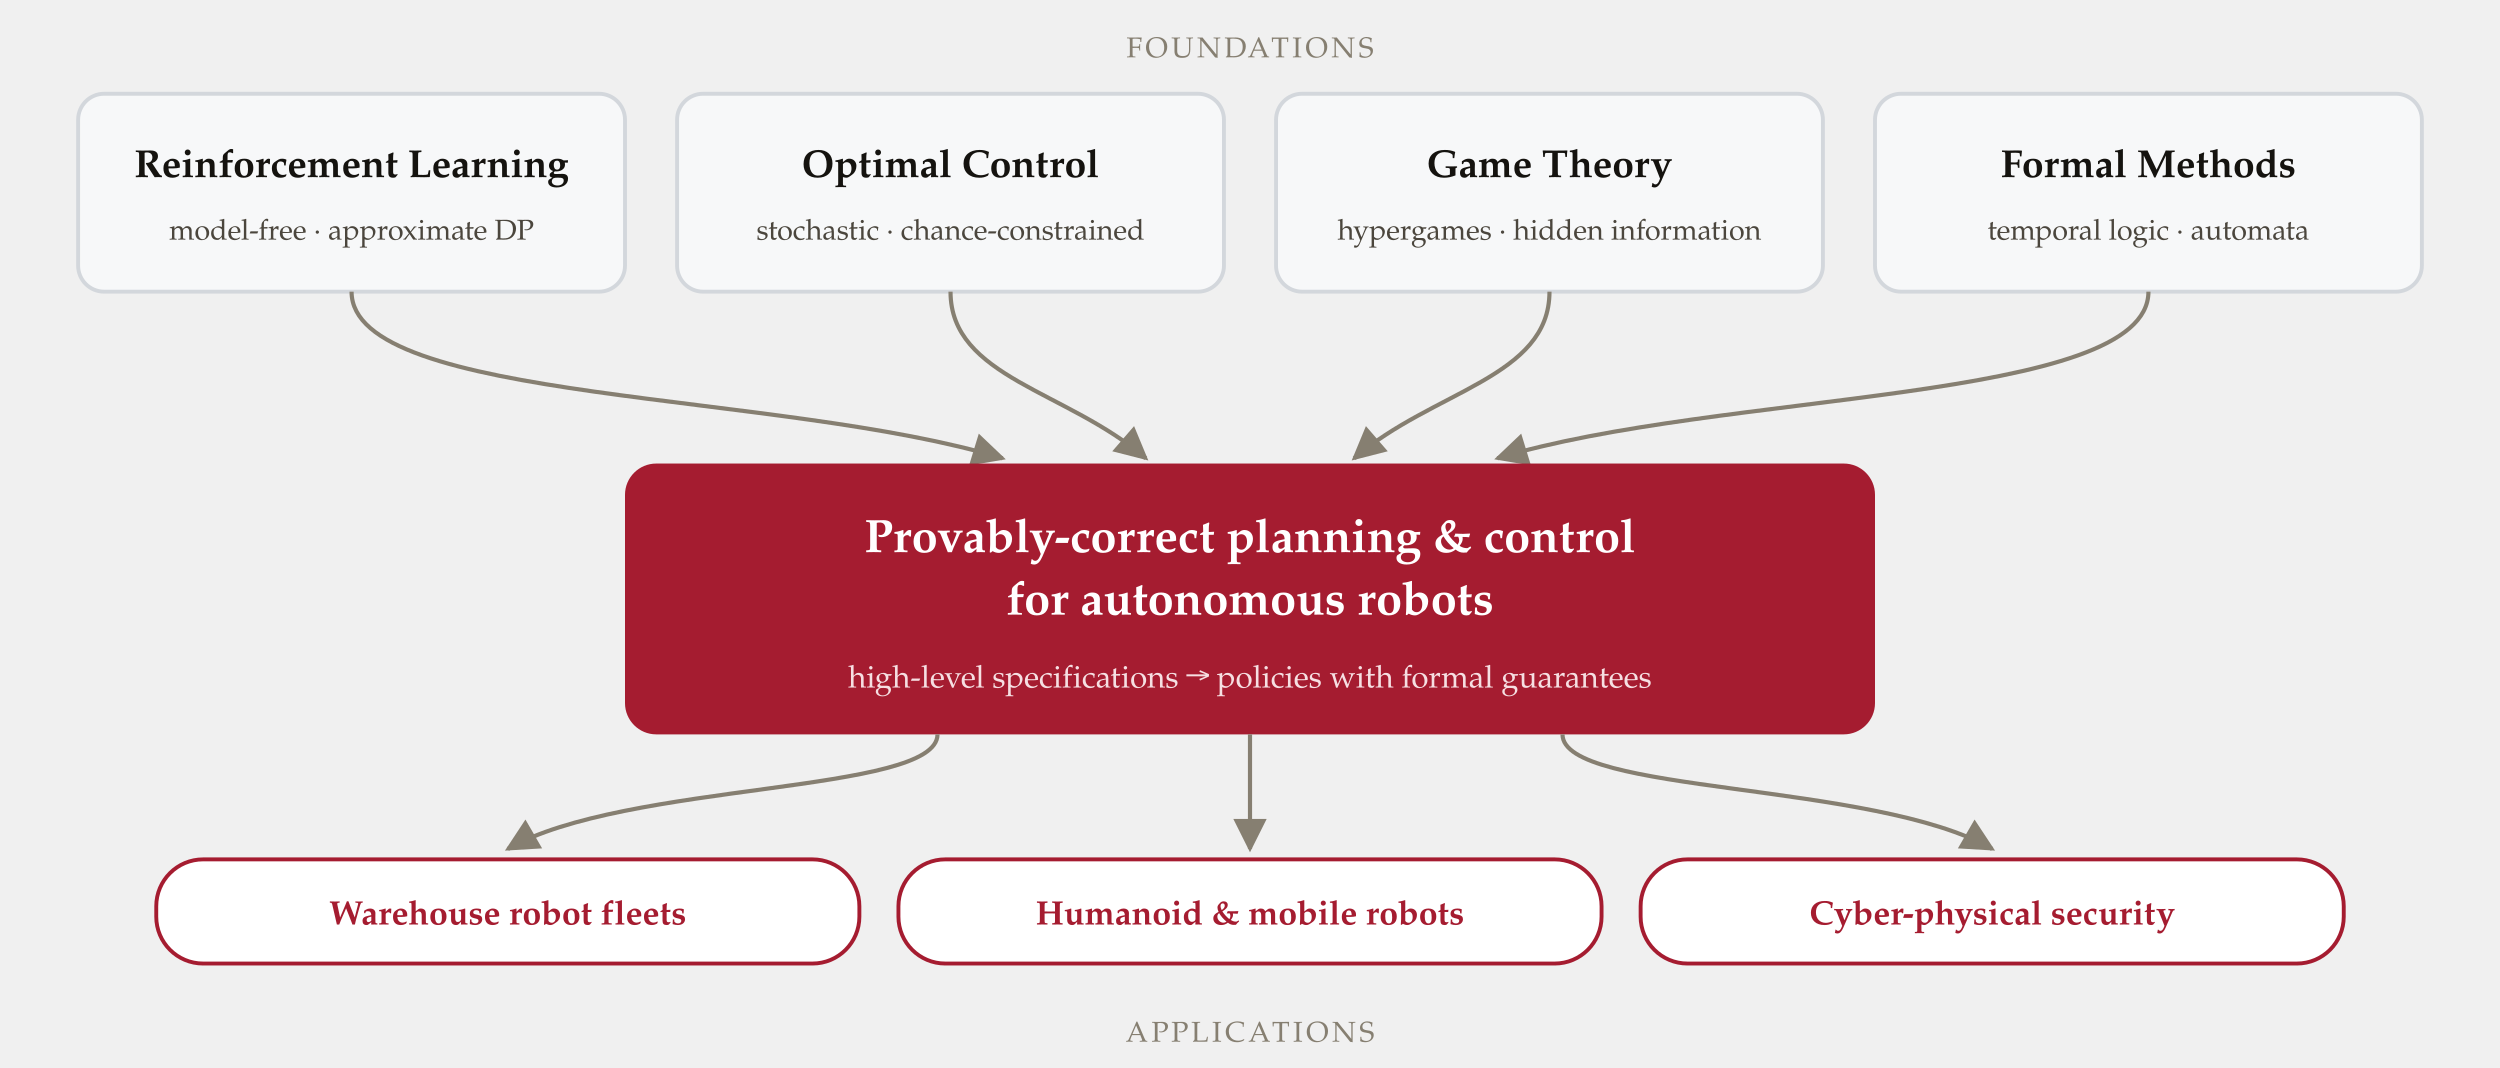
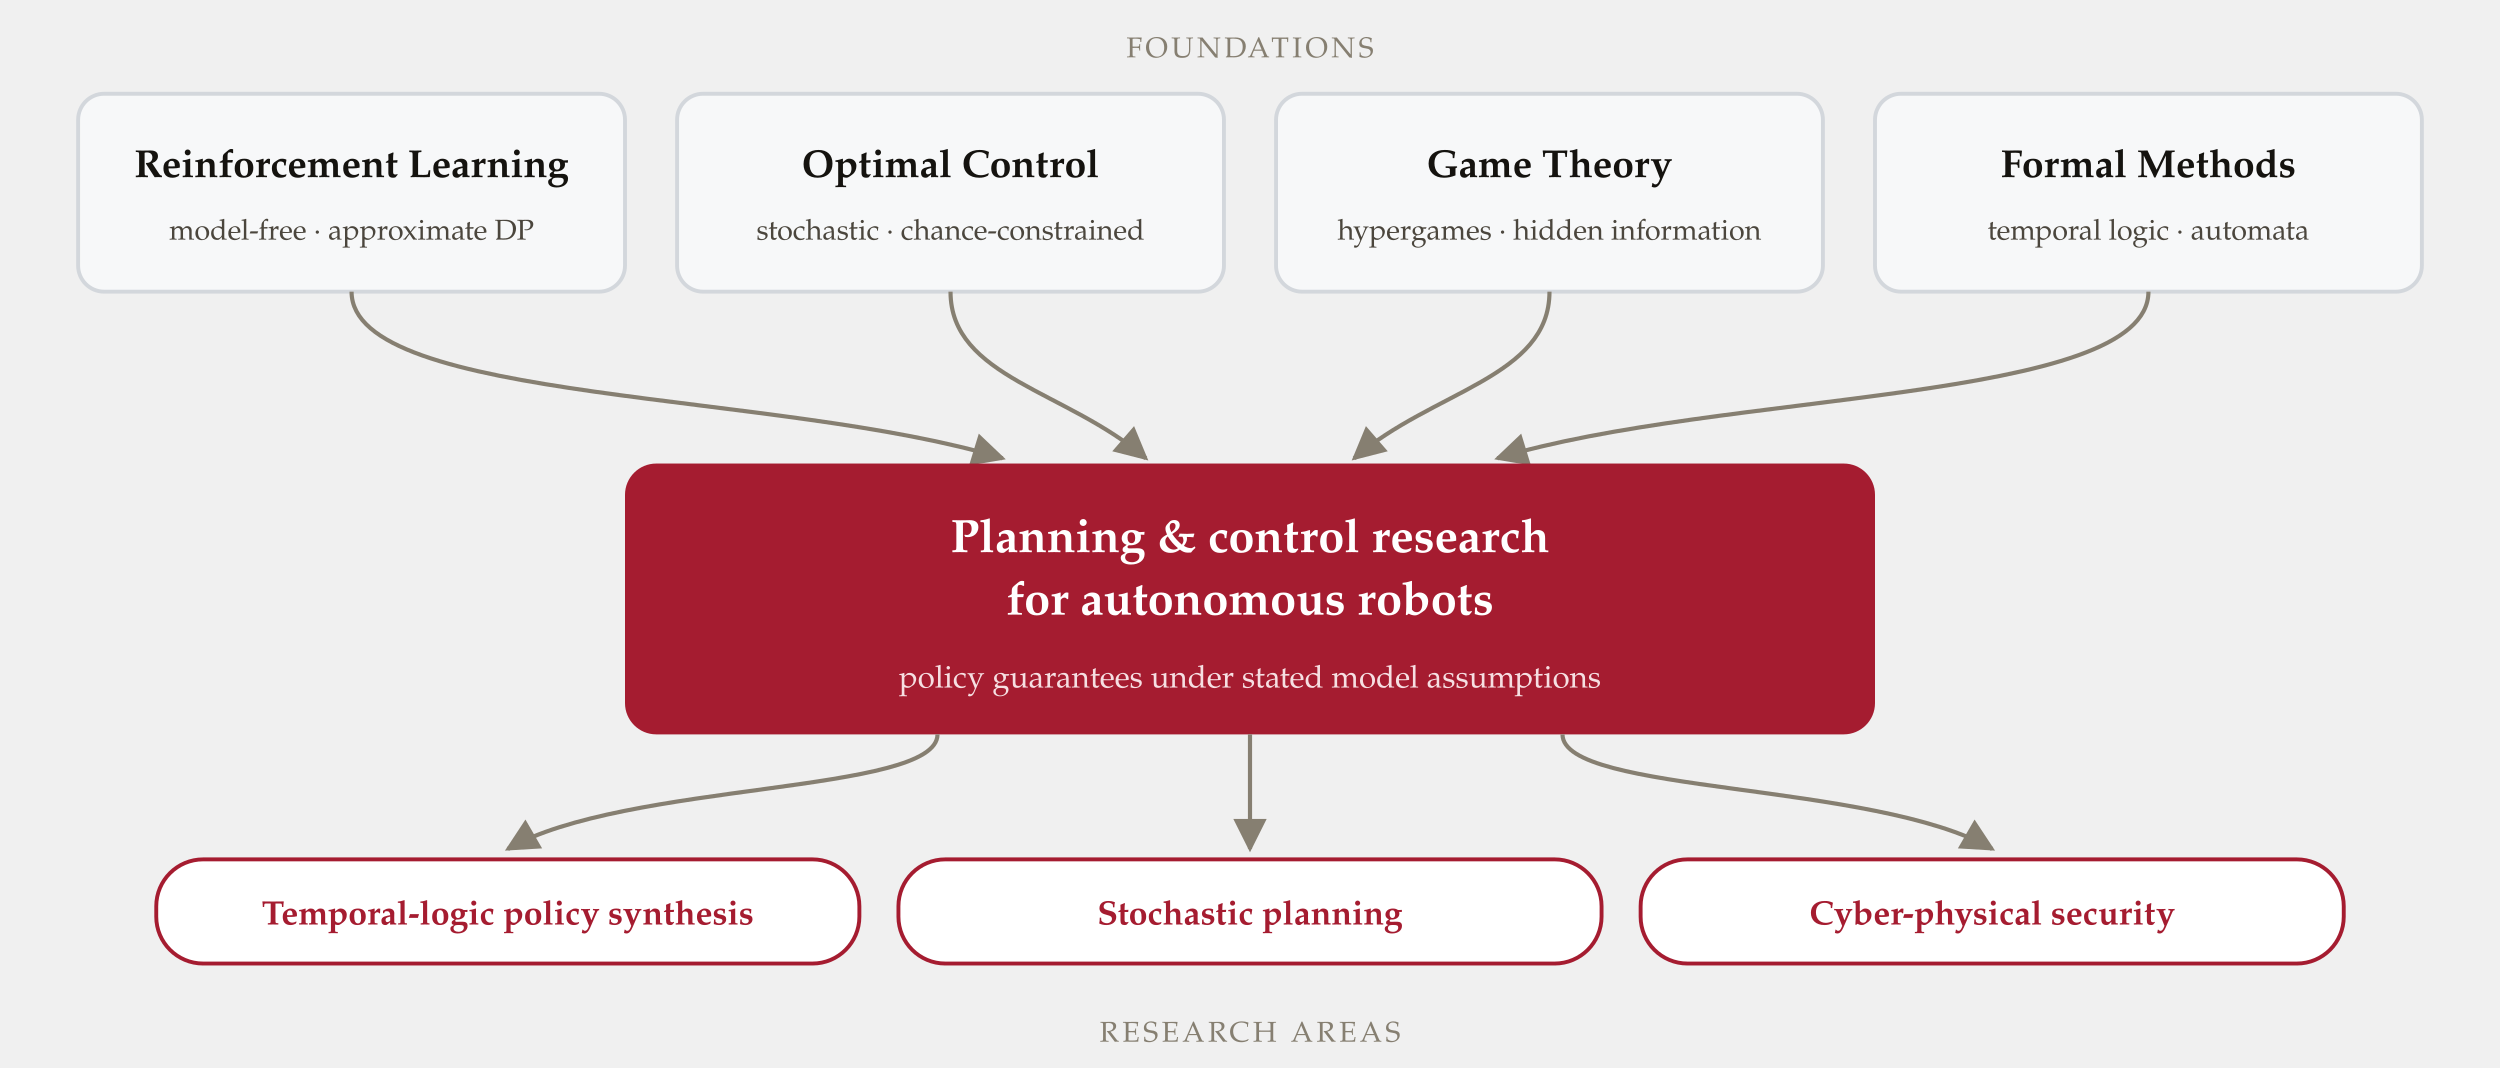
<svg xmlns="http://www.w3.org/2000/svg" viewBox="0 0 960 410" font-family="'Iowan Old Style', Palatino, 'Palatino Linotype', 'Book Antiqua', Georgia, serif">
  <defs>
    <marker id="arr" viewBox="0 0 10 10" refX="9" refY="5" markerWidth="8" markerHeight="8" orient="auto-start-reverse">
      <path d="M0,0 L10,5 L0,10 z" fill="#867f71" />
    </marker>
    <style>
      .pillar { fill:#f7f8f9; stroke:#d3d7dc; stroke-width:1.5; rx:10; }
      .pillar-title { font-size:15px; font-weight:600; fill:#15130f; text-anchor:middle; }
      .pillar-sub { font-size:11px; fill:#4b463d; text-anchor:middle; }
      .core { fill:#A51C30; rx:12; }
      .core-title { font-size:18px; font-weight:700; fill:#ffffff; text-anchor:middle; }
      .core-sub { font-size:12px; fill:#f6dfe2; text-anchor:middle; }
      .app { fill:#ffffff; stroke:#A51C30; stroke-width:1.5; rx:18; }
      .app-t { font-size:13px; font-weight:600; fill:#A51C30; text-anchor:middle; }
      .flow { stroke:#867f71; stroke-width:1.6; fill:none; marker-end:url(#arr); }
      .label { font-size:11px; fill:#867f71; text-anchor:middle; letter-spacing:.12em; }
    </style>
  </defs>
  <text x="480" y="22" class="label">FOUNDATIONS</text>
  <rect x="30" y="36" width="210" height="76" class="pillar" />
  <text x="135" y="68" class="pillar-title">Reinforcement Learning</text>
  <text x="135" y="92" class="pillar-sub">model-free · approximate DP</text>
  <rect x="260" y="36" width="210" height="76" class="pillar" />
  <text x="365" y="68" class="pillar-title">Optimal Control</text>
  <text x="365" y="92" class="pillar-sub">stochastic · chance-constrained</text>
  <rect x="490" y="36" width="210" height="76" class="pillar" />
  <text x="595" y="68" class="pillar-title">Game Theory</text>
  <text x="595" y="92" class="pillar-sub">hypergames · hidden information</text>
  <rect x="720" y="36" width="210" height="76" class="pillar" />
  <text x="825" y="68" class="pillar-title">Formal Methods</text>
  <text x="825" y="92" class="pillar-sub">temporal logic · automata</text>
  <path d="M135,112 C135,155 300,150 385,176" class="flow" />
  <path d="M365,112 C365,145 410,150 440,176" class="flow" />
  <path d="M595,112 C595,145 550,150 520,176" class="flow" />
  <path d="M825,112 C825,155 660,150 575,176" class="flow" />
  <rect x="240" y="178" width="480" height="104" class="core" />
-   <text x="480" y="212" class="core-title">Provably-correct planning &amp; control</text>
+   <text x="480" y="212" class="core-title">Planning &amp; control research</text>
  <text x="480" y="236" class="core-title">for autonomous robots</text>
-   <text x="480" y="264" class="core-sub">high-level specifications → policies with formal guarantees</text>
+   <text x="480" y="264" class="core-sub">policy guarantees under stated model assumptions</text>
  <path d="M360,282 C360,305 240,300 195,326" class="flow" />
  <path d="M480,282 L480,326" class="flow" />
  <path d="M600,282 C600,305 720,300 765,326" class="flow" />
  <rect x="60" y="330" width="270" height="40" class="app" />
-   <text x="195" y="355" class="app-t">Warehouse robot fleets</text>
+   <text x="195" y="355" class="app-t">Temporal-logic policy synthesis</text>
  <rect x="345" y="330" width="270" height="40" class="app" />
-   <text x="480" y="355" class="app-t">Humanoid &amp; mobile robots</text>
+   <text x="480" y="355" class="app-t">Stochastic planning</text>
  <rect x="630" y="330" width="270" height="40" class="app" />
  <text x="765" y="355" class="app-t">Cyber-physical security</text>
-   <text x="480" y="400" class="label">APPLICATIONS</text>
+   <text x="480" y="400" class="label">RESEARCH AREAS</text>
</svg>
